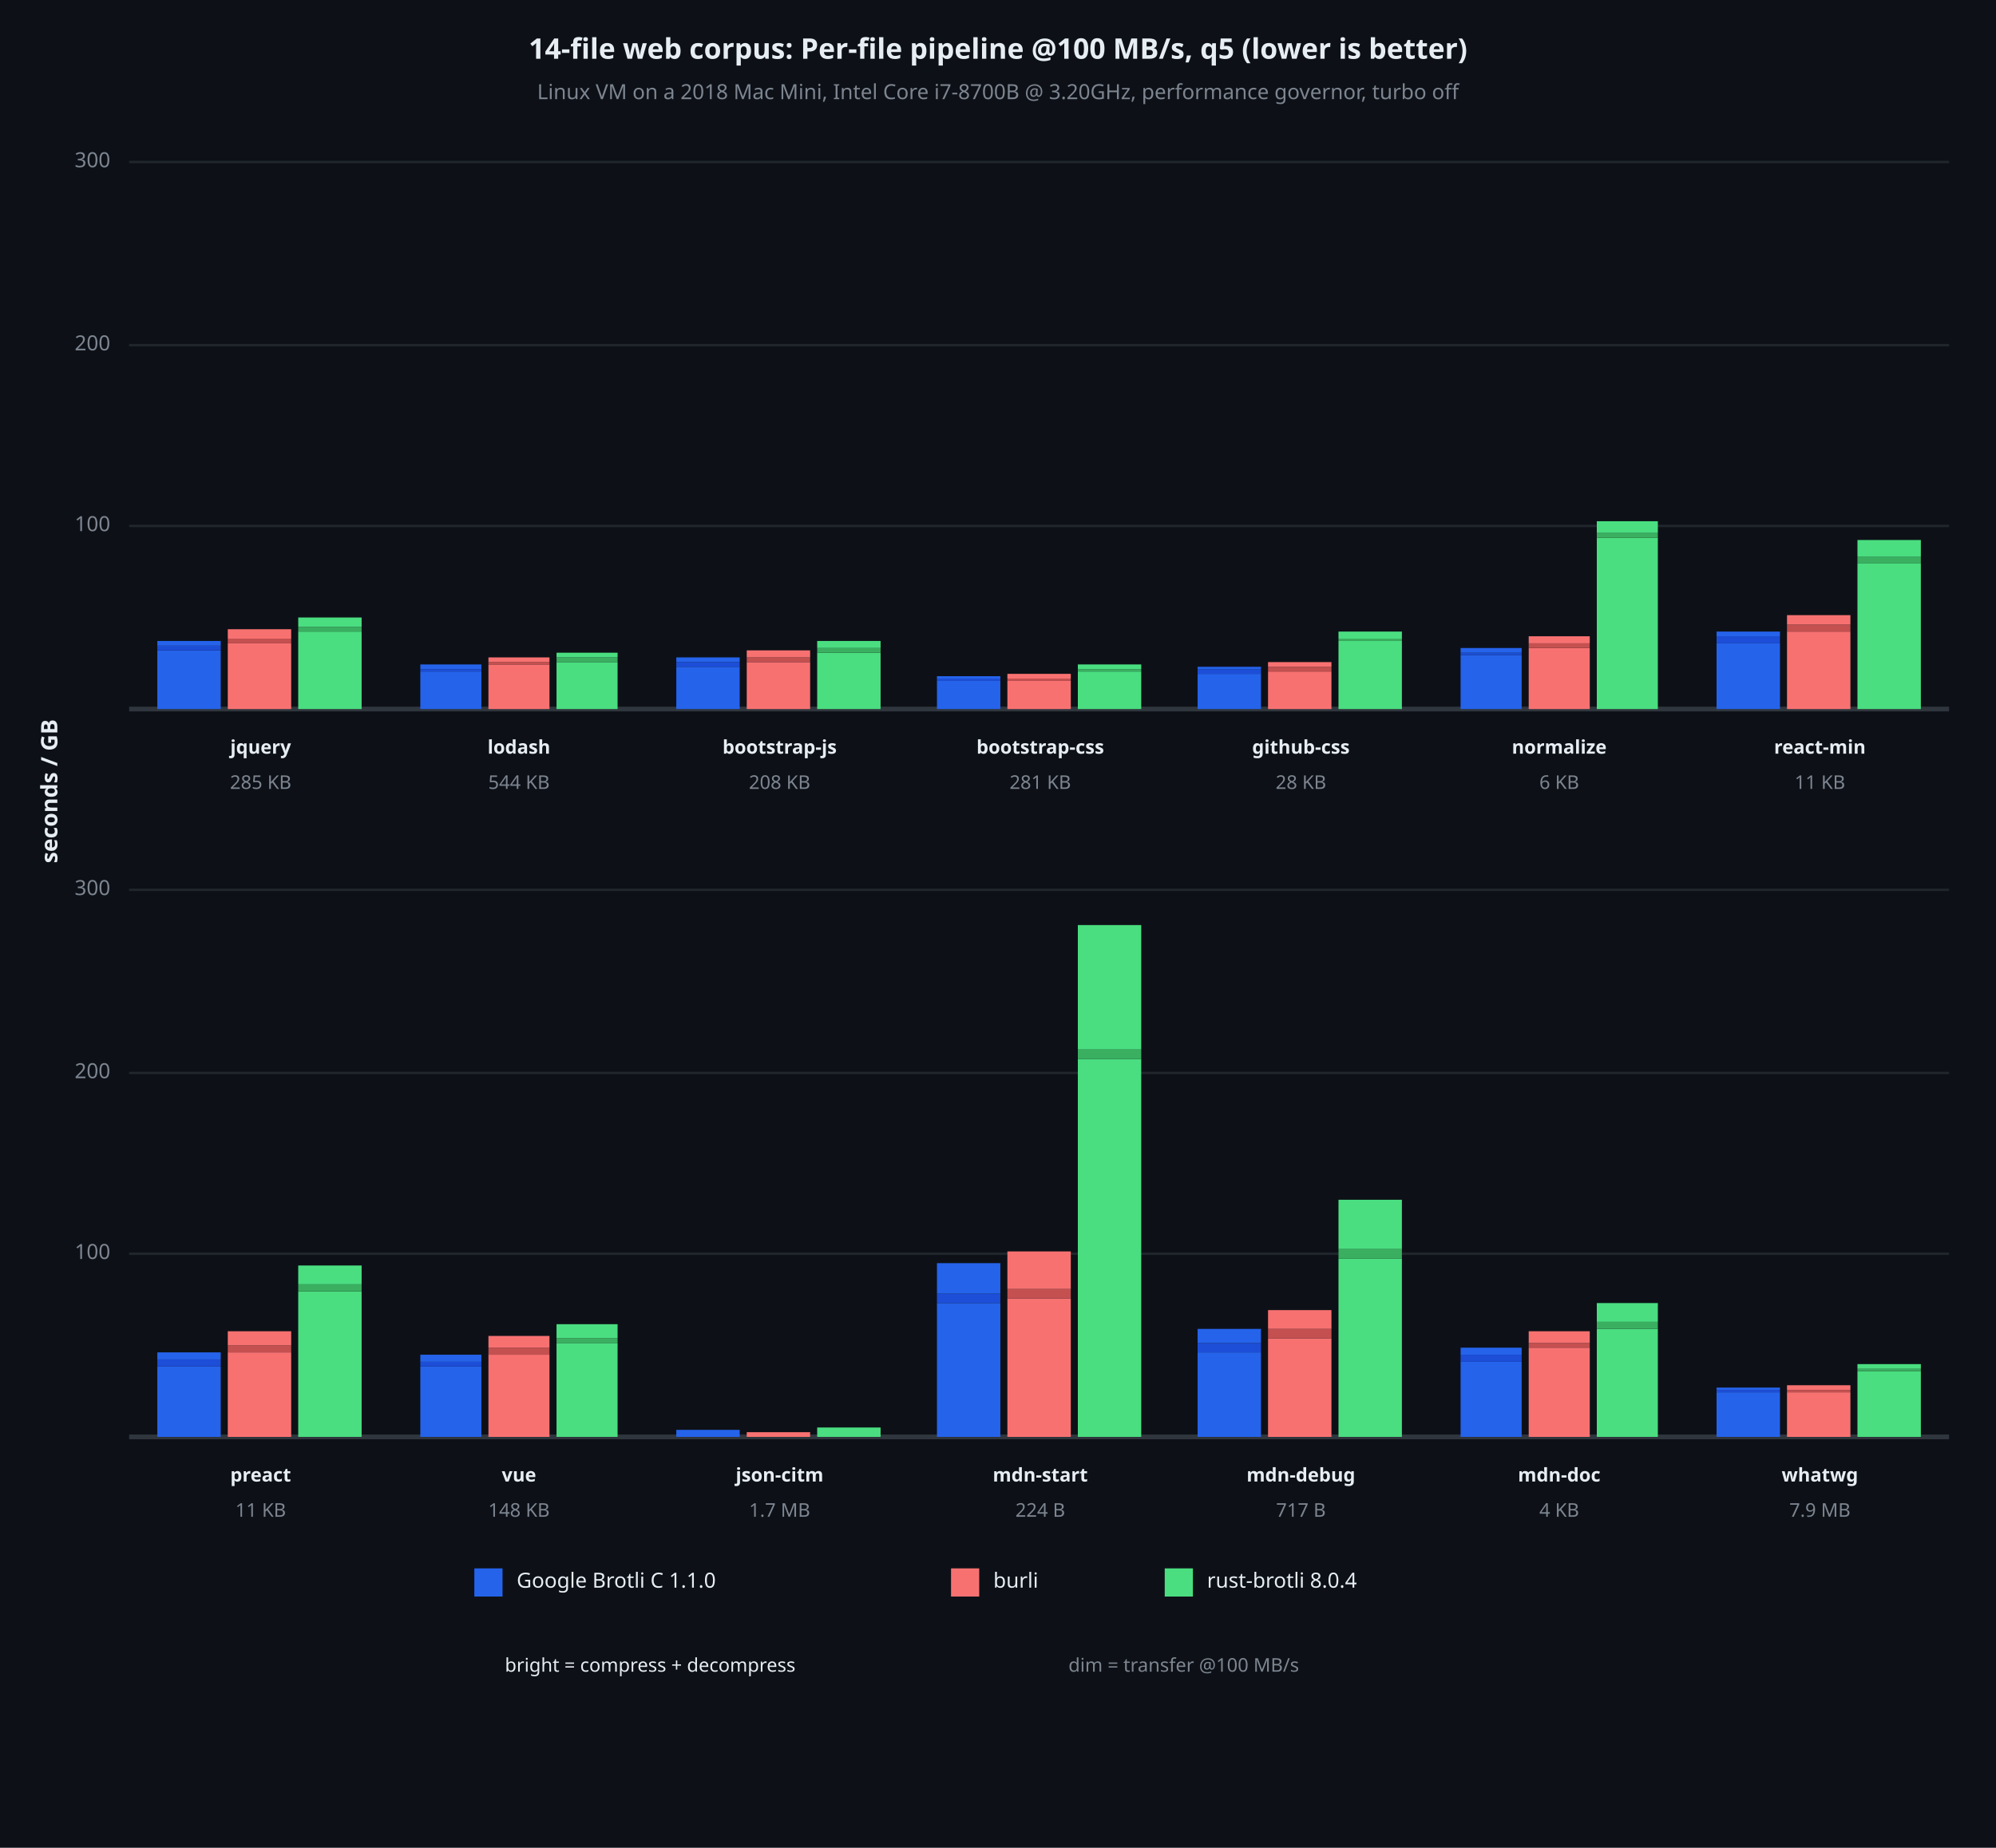
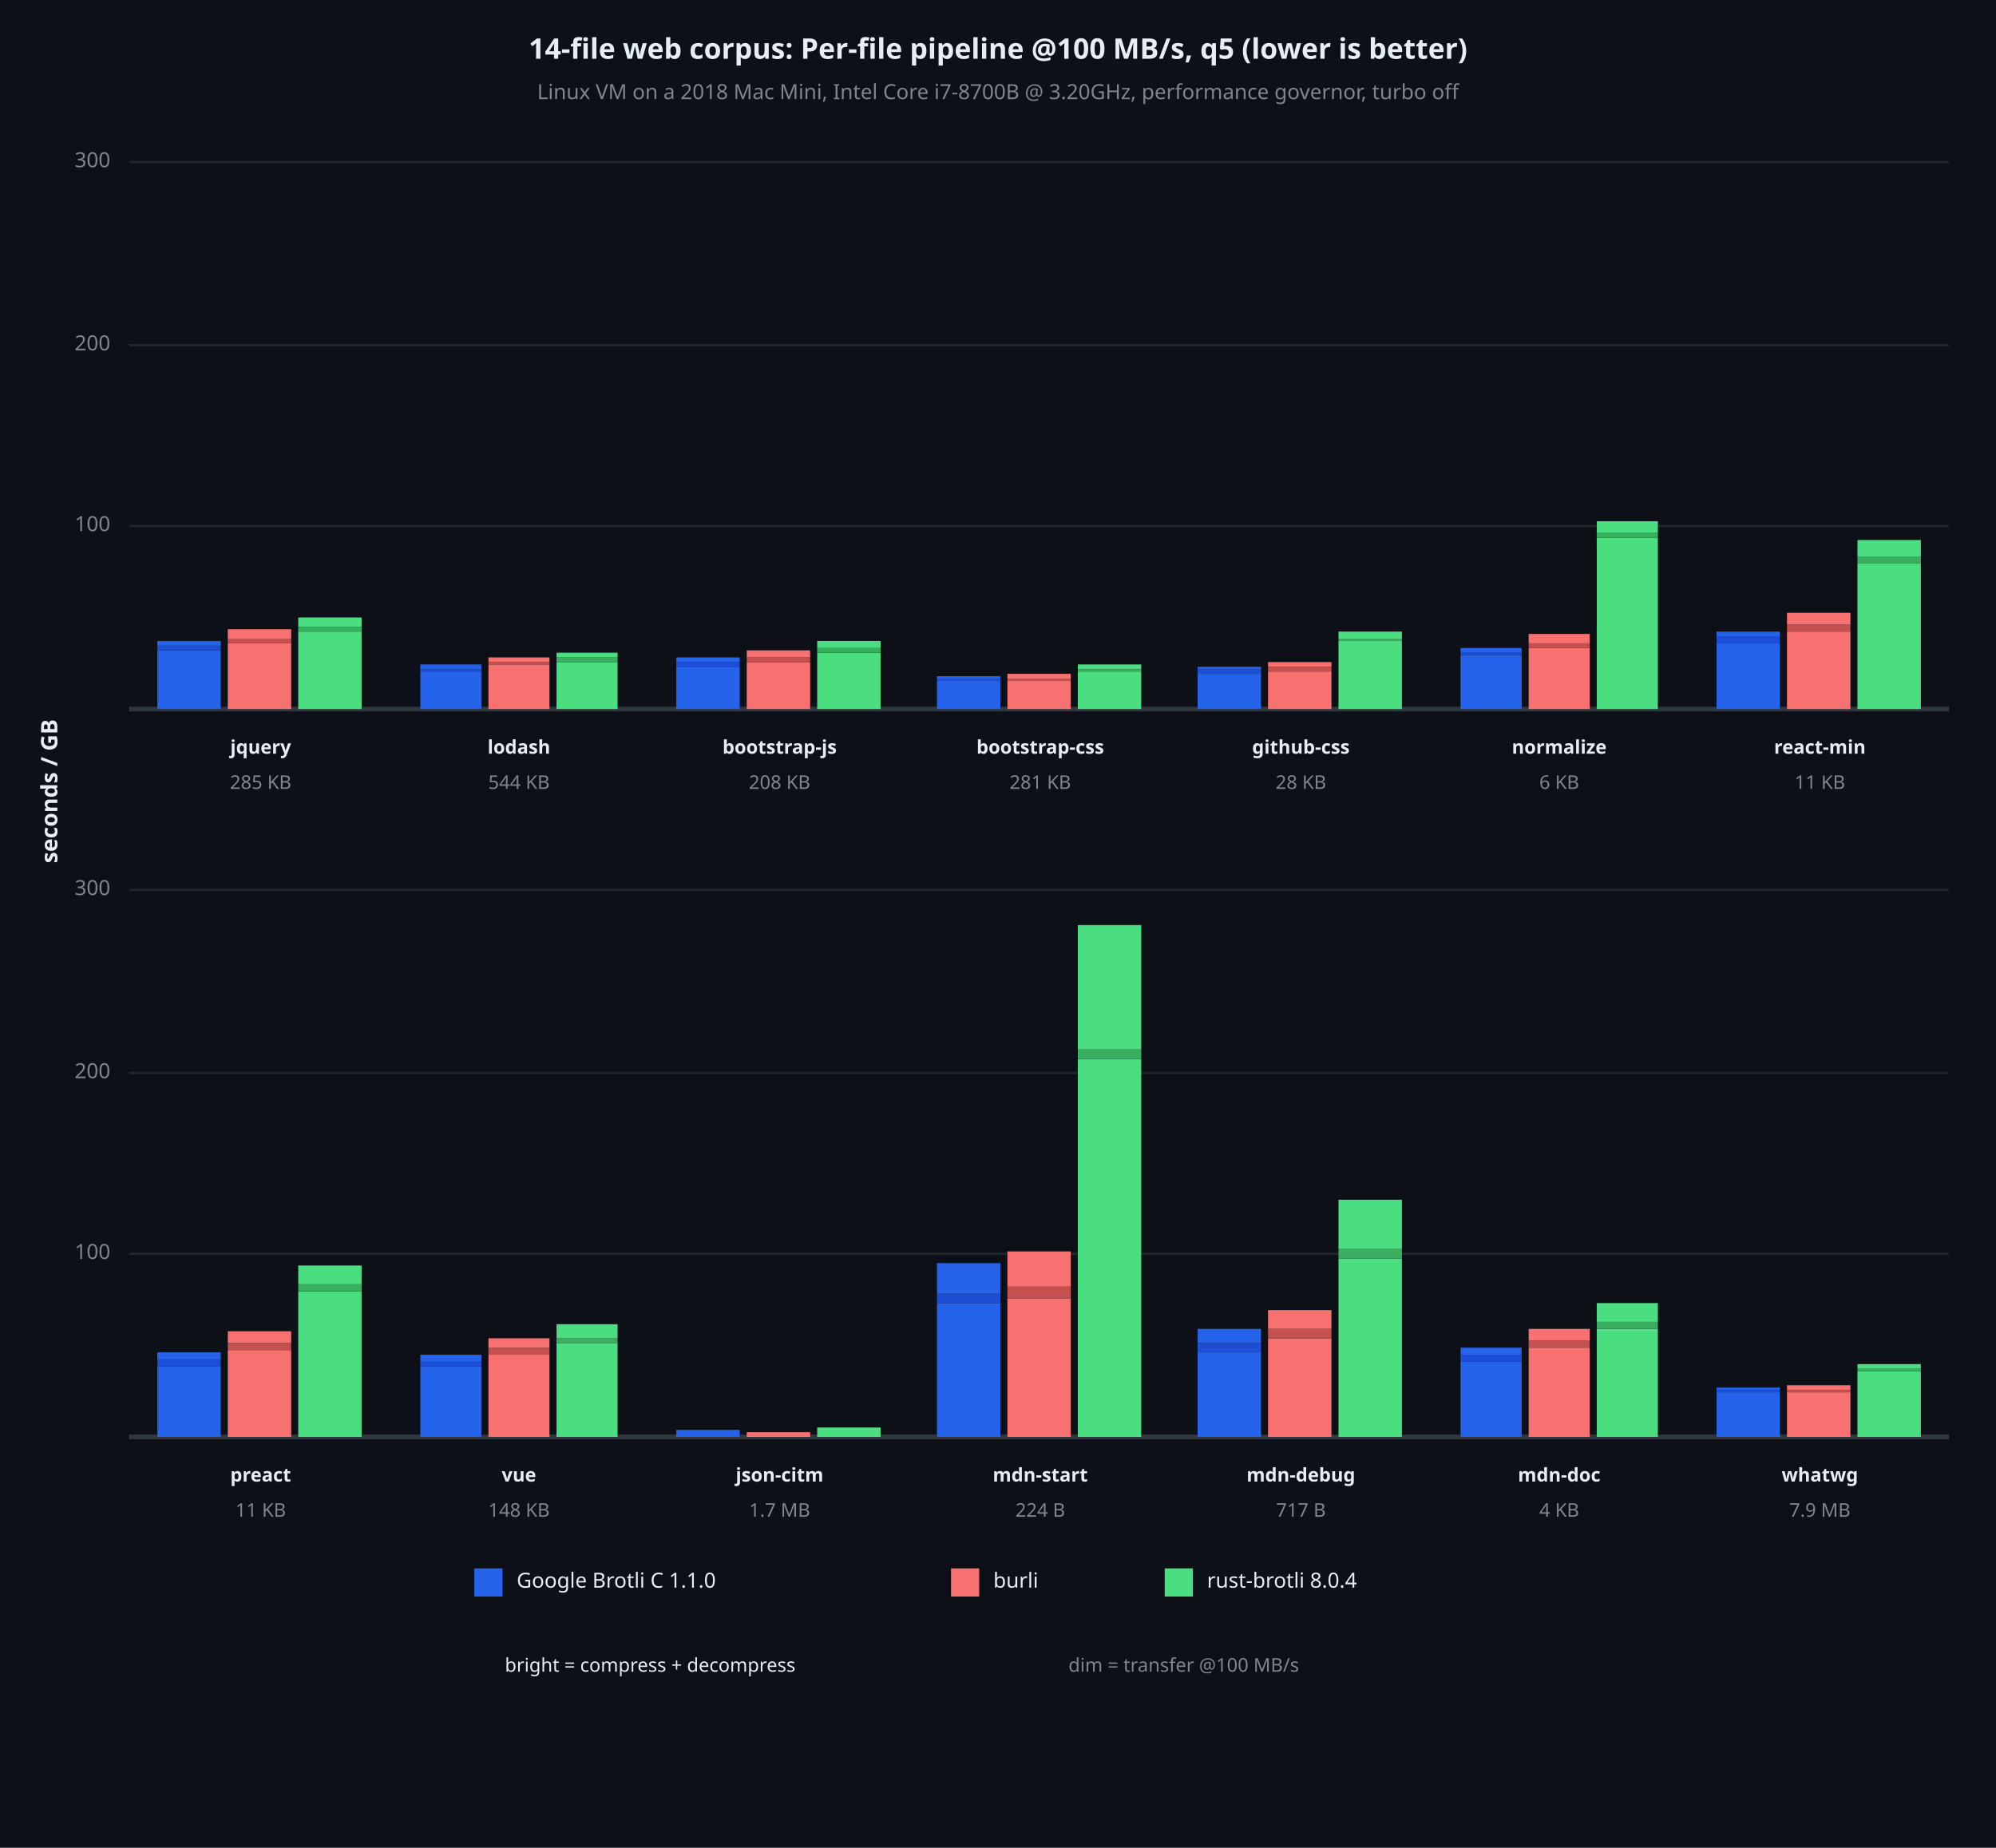
<svg xmlns="http://www.w3.org/2000/svg" viewBox="0 0 850 787" font-family="system-ui, -apple-system, sans-serif">
  <rect x="0" y="0" width="850" height="787" opacity="1" fill="#0D1117" stroke="none" />
  <text x="425" y="22" dy="0.5ex" text-anchor="middle" font-family="sans-serif" font-size="12.097" opacity="1" fill="#E6EDF3" font-weight="bold">
14-file web corpus: Per-file pipeline @100 MB/s, q5 (lower is better)
</text>
  <text x="425" y="40" dy="0.5ex" text-anchor="middle" font-family="sans-serif" font-size="8.871" opacity="1" fill="#7D8590">
Linux VM on a 2018 Mac Mini, Intel Core i7-8700B @ 3.20GHz, performance governor, turbo off
</text>
  <text x="22" y="337" dy="0.5ex" text-anchor="middle" font-family="sans-serif" font-size="9.677" opacity="1" fill="#E6EDF3" font-weight="bold" transform="rotate(270, 22, 337)">
seconds / GB
</text>
  <polyline fill="none" opacity="1" stroke="#21262D" stroke-width="1" points="55,224 830,224 " />
  <text x="47" y="224" dy="0.5ex" text-anchor="end" font-family="sans-serif" font-size="8.871" opacity="1" fill="#7D8590">
100
</text>
  <polyline fill="none" opacity="1" stroke="#21262D" stroke-width="1" points="55,147 830,147 " />
  <text x="47" y="147" dy="0.5ex" text-anchor="end" font-family="sans-serif" font-size="8.871" opacity="1" fill="#7D8590">
200
</text>
  <polyline fill="none" opacity="1" stroke="#21262D" stroke-width="1" points="55,69 830,69 " />
  <text x="47" y="69" dy="0.5ex" text-anchor="end" font-family="sans-serif" font-size="8.871" opacity="1" fill="#7D8590">
300
</text>
  <polyline fill="none" opacity="1" stroke="#30363D" stroke-width="2" points="55,302 830,302 " />
  <rect x="67" y="277" width="27" height="25" opacity="1" fill="#2563EB" stroke="none" />
  <rect x="67" y="275" width="27" height="2" opacity="1" fill="#1D4ED8" stroke="none" />
  <rect x="67" y="273" width="27" height="2" opacity="1" fill="#2563EB" stroke="none" />
  <rect x="97" y="274" width="27" height="28" opacity="1" fill="#F87171" stroke="none" />
  <rect x="97" y="272" width="27" height="2" opacity="1" fill="#C45050" stroke="none" />
  <rect x="97" y="268" width="27" height="4" opacity="1" fill="#F87171" stroke="none" />
  <rect x="127" y="269" width="27" height="33" opacity="1" fill="#4ADE80" stroke="none" />
  <rect x="127" y="267" width="27" height="2" opacity="1" fill="#3AAF60" stroke="none" />
  <rect x="127" y="263" width="27" height="4" opacity="1" fill="#4ADE80" stroke="none" />
  <text x="111" y="319" dy="0.5ex" text-anchor="middle" font-family="sans-serif" font-size="8.065" opacity="1" fill="#E6EDF3" font-weight="bold">
jquery
</text>
  <text x="111" y="334" dy="0.5ex" text-anchor="middle" font-family="sans-serif" font-size="8.065" opacity="1" fill="#7D8590">
285 KB
</text>
  <rect x="179" y="286" width="26" height="16" opacity="1" fill="#2563EB" stroke="none" />
  <rect x="179" y="285" width="26" height="1" opacity="1" fill="#1D4ED8" stroke="none" />
  <rect x="179" y="283" width="26" height="2" opacity="1" fill="#2563EB" stroke="none" />
  <rect x="208" y="283" width="26" height="19" opacity="1" fill="#F87171" stroke="none" />
  <rect x="208" y="282" width="26" height="1" opacity="1" fill="#C45050" stroke="none" />
  <rect x="208" y="280" width="26" height="2" opacity="1" fill="#F87171" stroke="none" />
  <rect x="237" y="282" width="26" height="20" opacity="1" fill="#4ADE80" stroke="none" />
  <rect x="237" y="280" width="26" height="2" opacity="1" fill="#3AAF60" stroke="none" />
  <rect x="237" y="278" width="26" height="2" opacity="1" fill="#4ADE80" stroke="none" />
  <text x="221" y="319" dy="0.5ex" text-anchor="middle" font-family="sans-serif" font-size="8.065" opacity="1" fill="#E6EDF3" font-weight="bold">
lodash
</text>
  <text x="221" y="334" dy="0.5ex" text-anchor="middle" font-family="sans-serif" font-size="8.065" opacity="1" fill="#7D8590">
544 KB
</text>
  <rect x="288" y="284" width="27" height="18" opacity="1" fill="#2563EB" stroke="none" />
  <rect x="288" y="282" width="27" height="2" opacity="1" fill="#1D4ED8" stroke="none" />
  <rect x="288" y="280" width="27" height="2" opacity="1" fill="#2563EB" stroke="none" />
  <rect x="318" y="282" width="27" height="20" opacity="1" fill="#F87171" stroke="none" />
  <rect x="318" y="280" width="27" height="2" opacity="1" fill="#C45050" stroke="none" />
  <rect x="318" y="277" width="27" height="3" opacity="1" fill="#F87171" stroke="none" />
  <rect x="348" y="278" width="27" height="24" opacity="1" fill="#4ADE80" stroke="none" />
  <rect x="348" y="276" width="27" height="2" opacity="1" fill="#3AAF60" stroke="none" />
  <rect x="348" y="273" width="27" height="3" opacity="1" fill="#4ADE80" stroke="none" />
  <text x="332" y="319" dy="0.5ex" text-anchor="middle" font-family="sans-serif" font-size="8.065" opacity="1" fill="#E6EDF3" font-weight="bold">
bootstrap-js
</text>
  <text x="332" y="334" dy="0.5ex" text-anchor="middle" font-family="sans-serif" font-size="8.065" opacity="1" fill="#7D8590">
208 KB
</text>
  <rect x="399" y="290" width="27" height="12" opacity="1" fill="#2563EB" stroke="none" />
  <rect x="399" y="289" width="27" height="1" opacity="1" fill="#1D4ED8" stroke="none" />
  <rect x="399" y="288" width="27" height="1" opacity="1" fill="#2563EB" stroke="none" />
  <rect x="429" y="290" width="27" height="12" opacity="1" fill="#F87171" stroke="none" />
  <rect x="429" y="289" width="27" height="1" opacity="1" fill="#C45050" stroke="none" />
  <rect x="429" y="287" width="27" height="2" opacity="1" fill="#F87171" stroke="none" />
  <rect x="459" y="286" width="27" height="16" opacity="1" fill="#4ADE80" stroke="none" />
  <rect x="459" y="285" width="27" height="1" opacity="1" fill="#3AAF60" stroke="none" />
  <rect x="459" y="283" width="27" height="2" opacity="1" fill="#4ADE80" stroke="none" />
  <text x="443" y="319" dy="0.5ex" text-anchor="middle" font-family="sans-serif" font-size="8.065" opacity="1" fill="#E6EDF3" font-weight="bold">
bootstrap-css
</text>
  <text x="443" y="334" dy="0.5ex" text-anchor="middle" font-family="sans-serif" font-size="8.065" opacity="1" fill="#7D8590">
281 KB
</text>
  <rect x="510" y="287" width="27" height="15" opacity="1" fill="#2563EB" stroke="none" />
  <rect x="510" y="285" width="27" height="2" opacity="1" fill="#1D4ED8" stroke="none" />
  <rect x="510" y="284" width="27" height="1" opacity="1" fill="#2563EB" stroke="none" />
  <rect x="540" y="286" width="27" height="16" opacity="1" fill="#F87171" stroke="none" />
  <rect x="540" y="284" width="27" height="2" opacity="1" fill="#C45050" stroke="none" />
  <rect x="540" y="282" width="27" height="2" opacity="1" fill="#F87171" stroke="none" />
  <rect x="570" y="273" width="27" height="29" opacity="1" fill="#4ADE80" stroke="none" />
  <rect x="570" y="272" width="27" height="1" opacity="1" fill="#3AAF60" stroke="none" />
  <rect x="570" y="269" width="27" height="3" opacity="1" fill="#4ADE80" stroke="none" />
  <text x="554" y="319" dy="0.5ex" text-anchor="middle" font-family="sans-serif" font-size="8.065" opacity="1" fill="#E6EDF3" font-weight="bold">
github-css
</text>
  <text x="554" y="334" dy="0.5ex" text-anchor="middle" font-family="sans-serif" font-size="8.065" opacity="1" fill="#7D8590">
28 KB
</text>
  <rect x="622" y="279" width="26" height="23" opacity="1" fill="#2563EB" stroke="none" />
  <rect x="622" y="278" width="26" height="1" opacity="1" fill="#1D4ED8" stroke="none" />
  <rect x="622" y="276" width="26" height="2" opacity="1" fill="#2563EB" stroke="none" />
  <rect x="651" y="276" width="26" height="26" opacity="1" fill="#F87171" stroke="none" />
  <rect x="651" y="274" width="26" height="2" opacity="1" fill="#C45050" stroke="none" />
-   <rect x="651" y="271" width="26" height="3" opacity="1" fill="#F87171" stroke="none" />
+   <rect x="651" y="270" width="26" height="4" opacity="1" fill="#F87171" stroke="none" />
  <rect x="680" y="229" width="26" height="73" opacity="1" fill="#4ADE80" stroke="none" />
  <rect x="680" y="227" width="26" height="2" opacity="1" fill="#3AAF60" stroke="none" />
  <rect x="680" y="222" width="26" height="5" opacity="1" fill="#4ADE80" stroke="none" />
  <text x="664" y="319" dy="0.5ex" text-anchor="middle" font-family="sans-serif" font-size="8.065" opacity="1" fill="#E6EDF3" font-weight="bold">
normalize
</text>
  <text x="664" y="334" dy="0.5ex" text-anchor="middle" font-family="sans-serif" font-size="8.065" opacity="1" fill="#7D8590">
6 KB
</text>
  <rect x="731" y="274" width="27" height="28" opacity="1" fill="#2563EB" stroke="none" />
  <rect x="731" y="271" width="27" height="3" opacity="1" fill="#1D4ED8" stroke="none" />
  <rect x="731" y="269" width="27" height="2" opacity="1" fill="#2563EB" stroke="none" />
  <rect x="761" y="269" width="27" height="33" opacity="1" fill="#F87171" stroke="none" />
  <rect x="761" y="266" width="27" height="3" opacity="1" fill="#C45050" stroke="none" />
-   <rect x="761" y="262" width="27" height="4" opacity="1" fill="#F87171" stroke="none" />
+   <rect x="761" y="261" width="27" height="5" opacity="1" fill="#F87171" stroke="none" />
  <rect x="791" y="240" width="27" height="62" opacity="1" fill="#4ADE80" stroke="none" />
  <rect x="791" y="237" width="27" height="3" opacity="1" fill="#3AAF60" stroke="none" />
  <rect x="791" y="230" width="27" height="7" opacity="1" fill="#4ADE80" stroke="none" />
  <text x="775" y="319" dy="0.5ex" text-anchor="middle" font-family="sans-serif" font-size="8.065" opacity="1" fill="#E6EDF3" font-weight="bold">
react-min
</text>
  <text x="775" y="334" dy="0.5ex" text-anchor="middle" font-family="sans-serif" font-size="8.065" opacity="1" fill="#7D8590">
11 KB
</text>
  <polyline fill="none" opacity="1" stroke="#21262D" stroke-width="1" points="55,534 830,534 " />
  <text x="47" y="534" dy="0.5ex" text-anchor="end" font-family="sans-serif" font-size="8.871" opacity="1" fill="#7D8590">
100
</text>
  <polyline fill="none" opacity="1" stroke="#21262D" stroke-width="1" points="55,457 830,457 " />
  <text x="47" y="457" dy="0.5ex" text-anchor="end" font-family="sans-serif" font-size="8.871" opacity="1" fill="#7D8590">
200
</text>
  <polyline fill="none" opacity="1" stroke="#21262D" stroke-width="1" points="55,379 830,379 " />
  <text x="47" y="379" dy="0.5ex" text-anchor="end" font-family="sans-serif" font-size="8.871" opacity="1" fill="#7D8590">
300
</text>
  <polyline fill="none" opacity="1" stroke="#30363D" stroke-width="2" points="55,612 830,612 " />
  <rect x="67" y="582" width="27" height="30" opacity="1" fill="#2563EB" stroke="none" />
  <rect x="67" y="579" width="27" height="3" opacity="1" fill="#1D4ED8" stroke="none" />
  <rect x="67" y="576" width="27" height="3" opacity="1" fill="#2563EB" stroke="none" />
-   <rect x="97" y="576" width="27" height="36" opacity="1" fill="#F87171" stroke="none" />
-   <rect x="97" y="573" width="27" height="3" opacity="1" fill="#C45050" stroke="none" />
-   <rect x="97" y="567" width="27" height="6" opacity="1" fill="#F87171" stroke="none" />
+   <rect x="97" y="575" width="27" height="37" opacity="1" fill="#F87171" stroke="none" />
+   <rect x="97" y="572" width="27" height="3" opacity="1" fill="#C45050" stroke="none" />
+   <rect x="97" y="567" width="27" height="5" opacity="1" fill="#F87171" stroke="none" />
  <rect x="127" y="550" width="27" height="62" opacity="1" fill="#4ADE80" stroke="none" />
  <rect x="127" y="547" width="27" height="3" opacity="1" fill="#3AAF60" stroke="none" />
  <rect x="127" y="539" width="27" height="8" opacity="1" fill="#4ADE80" stroke="none" />
  <text x="111" y="629" dy="0.5ex" text-anchor="middle" font-family="sans-serif" font-size="8.065" opacity="1" fill="#E6EDF3" font-weight="bold">
preact
</text>
  <text x="111" y="644" dy="0.5ex" text-anchor="middle" font-family="sans-serif" font-size="8.065" opacity="1" fill="#7D8590">
11 KB
</text>
  <rect x="179" y="582" width="26" height="30" opacity="1" fill="#2563EB" stroke="none" />
  <rect x="179" y="580" width="26" height="2" opacity="1" fill="#1D4ED8" stroke="none" />
  <rect x="179" y="577" width="26" height="3" opacity="1" fill="#2563EB" stroke="none" />
  <rect x="208" y="577" width="26" height="35" opacity="1" fill="#F87171" stroke="none" />
  <rect x="208" y="574" width="26" height="3" opacity="1" fill="#C45050" stroke="none" />
-   <rect x="208" y="569" width="26" height="5" opacity="1" fill="#F87171" stroke="none" />
+   <rect x="208" y="570" width="26" height="4" opacity="1" fill="#F87171" stroke="none" />
  <rect x="237" y="572" width="26" height="40" opacity="1" fill="#4ADE80" stroke="none" />
  <rect x="237" y="570" width="26" height="2" opacity="1" fill="#3AAF60" stroke="none" />
  <rect x="237" y="564" width="26" height="6" opacity="1" fill="#4ADE80" stroke="none" />
  <text x="221" y="629" dy="0.5ex" text-anchor="middle" font-family="sans-serif" font-size="8.065" opacity="1" fill="#E6EDF3" font-weight="bold">
vue
</text>
  <text x="221" y="644" dy="0.5ex" text-anchor="middle" font-family="sans-serif" font-size="8.065" opacity="1" fill="#7D8590">
148 KB
</text>
  <rect x="288" y="609" width="27" height="3" opacity="1" fill="#2563EB" stroke="none" />
  <rect x="288" y="609" width="27" height="0" opacity="1" fill="#1D4ED8" stroke="none" />
  <rect x="288" y="609" width="27" height="0" opacity="1" fill="#2563EB" stroke="none" />
  <rect x="318" y="610" width="27" height="2" opacity="1" fill="#F87171" stroke="none" />
  <rect x="318" y="610" width="27" height="0" opacity="1" fill="#C45050" stroke="none" />
  <rect x="318" y="610" width="27" height="0" opacity="1" fill="#F87171" stroke="none" />
  <rect x="348" y="608" width="27" height="4" opacity="1" fill="#4ADE80" stroke="none" />
  <rect x="348" y="608" width="27" height="0" opacity="1" fill="#3AAF60" stroke="none" />
  <rect x="348" y="608" width="27" height="0" opacity="1" fill="#4ADE80" stroke="none" />
  <text x="332" y="629" dy="0.5ex" text-anchor="middle" font-family="sans-serif" font-size="8.065" opacity="1" fill="#E6EDF3" font-weight="bold">
json-citm
</text>
  <text x="332" y="644" dy="0.5ex" text-anchor="middle" font-family="sans-serif" font-size="8.065" opacity="1" fill="#7D8590">
1.7 MB
</text>
  <rect x="399" y="555" width="27" height="57" opacity="1" fill="#2563EB" stroke="none" />
  <rect x="399" y="551" width="27" height="4" opacity="1" fill="#1D4ED8" stroke="none" />
  <rect x="399" y="538" width="27" height="13" opacity="1" fill="#2563EB" stroke="none" />
  <rect x="429" y="553" width="27" height="59" opacity="1" fill="#F87171" stroke="none" />
-   <rect x="429" y="549" width="27" height="4" opacity="1" fill="#C45050" stroke="none" />
-   <rect x="429" y="533" width="27" height="16" opacity="1" fill="#F87171" stroke="none" />
+   <rect x="429" y="548" width="27" height="5" opacity="1" fill="#C45050" stroke="none" />
+   <rect x="429" y="533" width="27" height="15" opacity="1" fill="#F87171" stroke="none" />
  <rect x="459" y="451" width="27" height="161" opacity="1" fill="#4ADE80" stroke="none" />
  <rect x="459" y="447" width="27" height="4" opacity="1" fill="#3AAF60" stroke="none" />
  <rect x="459" y="394" width="27" height="53" opacity="1" fill="#4ADE80" stroke="none" />
  <text x="443" y="629" dy="0.5ex" text-anchor="middle" font-family="sans-serif" font-size="8.065" opacity="1" fill="#E6EDF3" font-weight="bold">
mdn-start
</text>
  <text x="443" y="644" dy="0.5ex" text-anchor="middle" font-family="sans-serif" font-size="8.065" opacity="1" fill="#7D8590">
224 B
</text>
  <rect x="510" y="576" width="27" height="36" opacity="1" fill="#2563EB" stroke="none" />
  <rect x="510" y="572" width="27" height="4" opacity="1" fill="#1D4ED8" stroke="none" />
  <rect x="510" y="566" width="27" height="6" opacity="1" fill="#2563EB" stroke="none" />
  <rect x="540" y="570" width="27" height="42" opacity="1" fill="#F87171" stroke="none" />
  <rect x="540" y="566" width="27" height="4" opacity="1" fill="#C45050" stroke="none" />
  <rect x="540" y="558" width="27" height="8" opacity="1" fill="#F87171" stroke="none" />
  <rect x="570" y="536" width="27" height="76" opacity="1" fill="#4ADE80" stroke="none" />
  <rect x="570" y="532" width="27" height="4" opacity="1" fill="#3AAF60" stroke="none" />
  <rect x="570" y="511" width="27" height="21" opacity="1" fill="#4ADE80" stroke="none" />
  <text x="554" y="629" dy="0.5ex" text-anchor="middle" font-family="sans-serif" font-size="8.065" opacity="1" fill="#E6EDF3" font-weight="bold">
mdn-debug
</text>
  <text x="554" y="644" dy="0.5ex" text-anchor="middle" font-family="sans-serif" font-size="8.065" opacity="1" fill="#7D8590">
717 B
</text>
  <rect x="622" y="580" width="26" height="32" opacity="1" fill="#2563EB" stroke="none" />
  <rect x="622" y="577" width="26" height="3" opacity="1" fill="#1D4ED8" stroke="none" />
  <rect x="622" y="574" width="26" height="3" opacity="1" fill="#2563EB" stroke="none" />
  <rect x="651" y="574" width="26" height="38" opacity="1" fill="#F87171" stroke="none" />
-   <rect x="651" y="572" width="26" height="2" opacity="1" fill="#C45050" stroke="none" />
-   <rect x="651" y="567" width="26" height="5" opacity="1" fill="#F87171" stroke="none" />
+   <rect x="651" y="571" width="26" height="3" opacity="1" fill="#C45050" stroke="none" />
+   <rect x="651" y="566" width="26" height="5" opacity="1" fill="#F87171" stroke="none" />
  <rect x="680" y="566" width="26" height="46" opacity="1" fill="#4ADE80" stroke="none" />
  <rect x="680" y="563" width="26" height="3" opacity="1" fill="#3AAF60" stroke="none" />
  <rect x="680" y="555" width="26" height="8" opacity="1" fill="#4ADE80" stroke="none" />
  <text x="664" y="629" dy="0.5ex" text-anchor="middle" font-family="sans-serif" font-size="8.065" opacity="1" fill="#E6EDF3" font-weight="bold">
mdn-doc
</text>
  <text x="664" y="644" dy="0.5ex" text-anchor="middle" font-family="sans-serif" font-size="8.065" opacity="1" fill="#7D8590">
4 KB
</text>
  <rect x="731" y="593" width="27" height="19" opacity="1" fill="#2563EB" stroke="none" />
  <rect x="731" y="592" width="27" height="1" opacity="1" fill="#1D4ED8" stroke="none" />
  <rect x="731" y="591" width="27" height="1" opacity="1" fill="#2563EB" stroke="none" />
  <rect x="761" y="593" width="27" height="19" opacity="1" fill="#F87171" stroke="none" />
  <rect x="761" y="592" width="27" height="1" opacity="1" fill="#C45050" stroke="none" />
  <rect x="761" y="590" width="27" height="2" opacity="1" fill="#F87171" stroke="none" />
  <rect x="791" y="584" width="27" height="28" opacity="1" fill="#4ADE80" stroke="none" />
  <rect x="791" y="583" width="27" height="1" opacity="1" fill="#3AAF60" stroke="none" />
  <rect x="791" y="581" width="27" height="2" opacity="1" fill="#4ADE80" stroke="none" />
  <text x="775" y="629" dy="0.5ex" text-anchor="middle" font-family="sans-serif" font-size="8.065" opacity="1" fill="#E6EDF3" font-weight="bold">
whatwg
</text>
  <text x="775" y="644" dy="0.5ex" text-anchor="middle" font-family="sans-serif" font-size="8.065" opacity="1" fill="#7D8590">
7.9 MB
</text>
  <rect x="202" y="668" width="12" height="12" opacity="1" fill="#2563EB" stroke="none" />
  <text x="220" y="674" dy="0.5ex" text-anchor="start" font-family="sans-serif" font-size="8.871" opacity="1" fill="#E6EDF3">
Google Brotli C 1.1.0
</text>
  <rect x="405" y="668" width="12" height="12" opacity="1" fill="#F87171" stroke="none" />
  <text x="423" y="674" dy="0.5ex" text-anchor="start" font-family="sans-serif" font-size="8.871" opacity="1" fill="#E6EDF3">
burli
</text>
  <rect x="496" y="668" width="12" height="12" opacity="1" fill="#4ADE80" stroke="none" />
  <text x="514" y="674" dy="0.5ex" text-anchor="start" font-family="sans-serif" font-size="8.871" opacity="1" fill="#E6EDF3">
rust-brotli 8.0.4
</text>
  <text x="215" y="710" dy="0.5ex" text-anchor="start" font-family="sans-serif" font-size="8.065" opacity="1" fill="#E6EDF3">
bright = compress + decompress
</text>
  <text x="455" y="710" dy="0.5ex" text-anchor="start" font-family="sans-serif" font-size="8.065" opacity="1" fill="#7D8590">
dim = transfer @100 MB/s
</text>
</svg>
